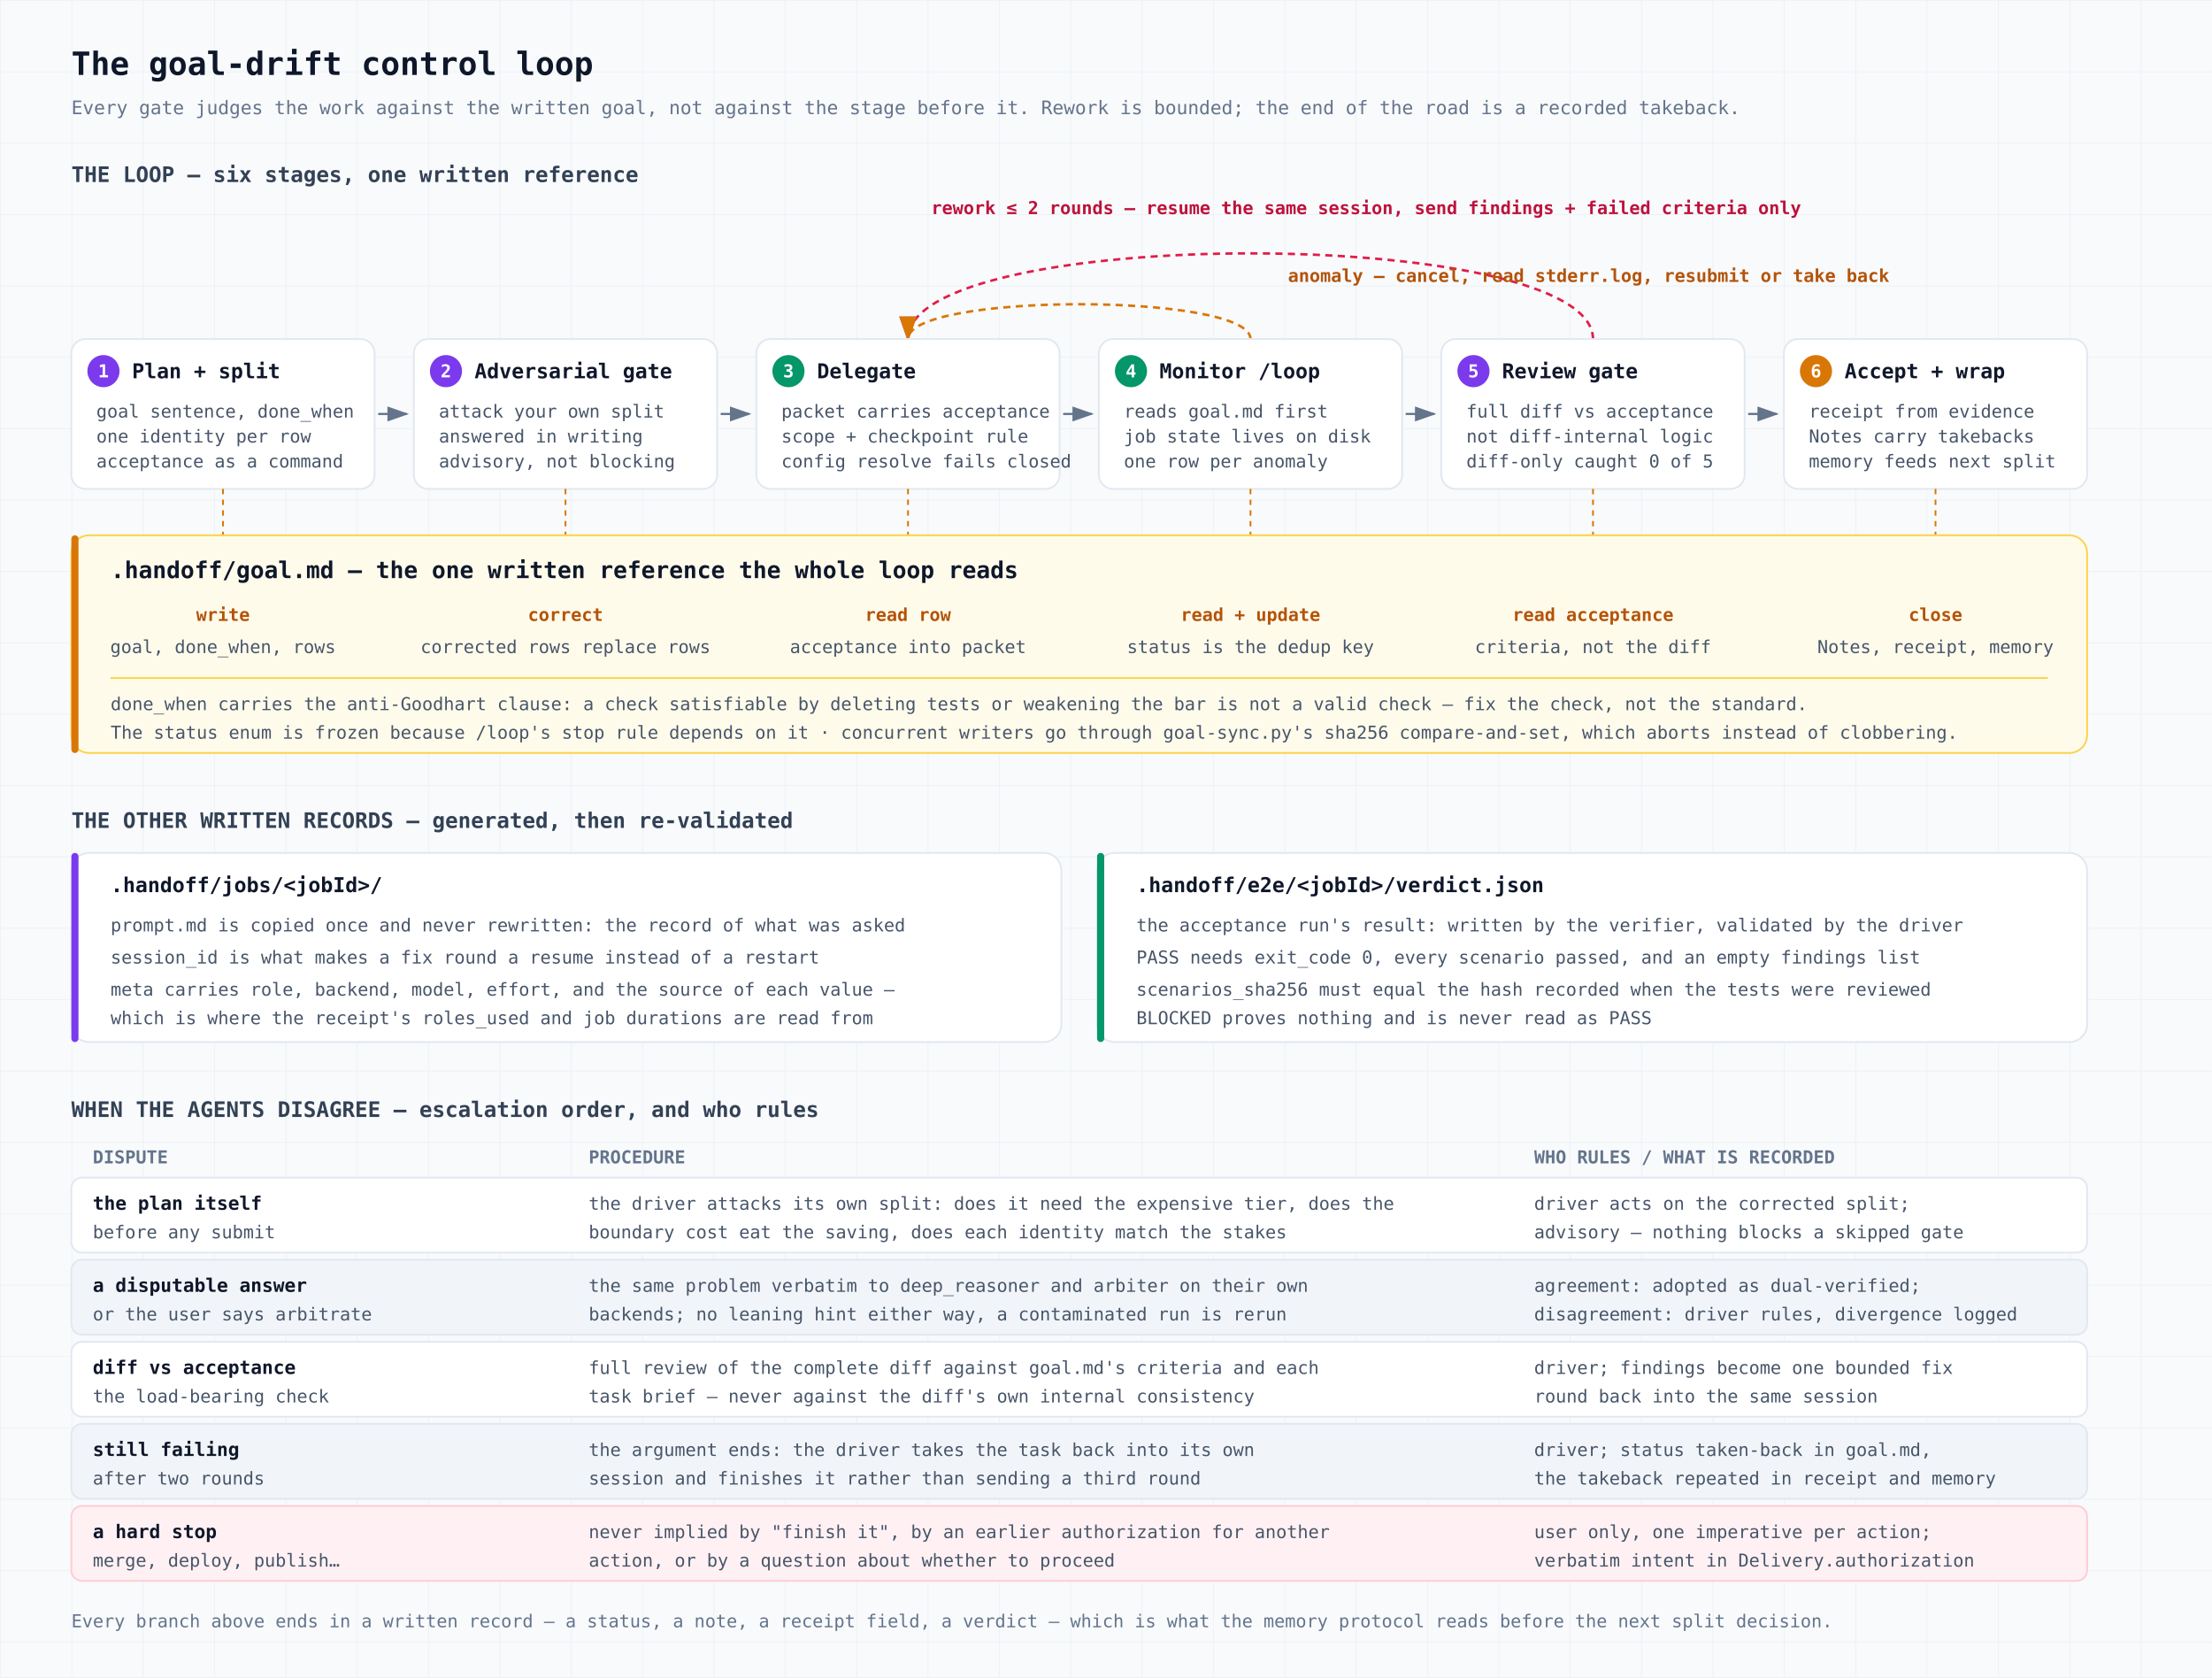
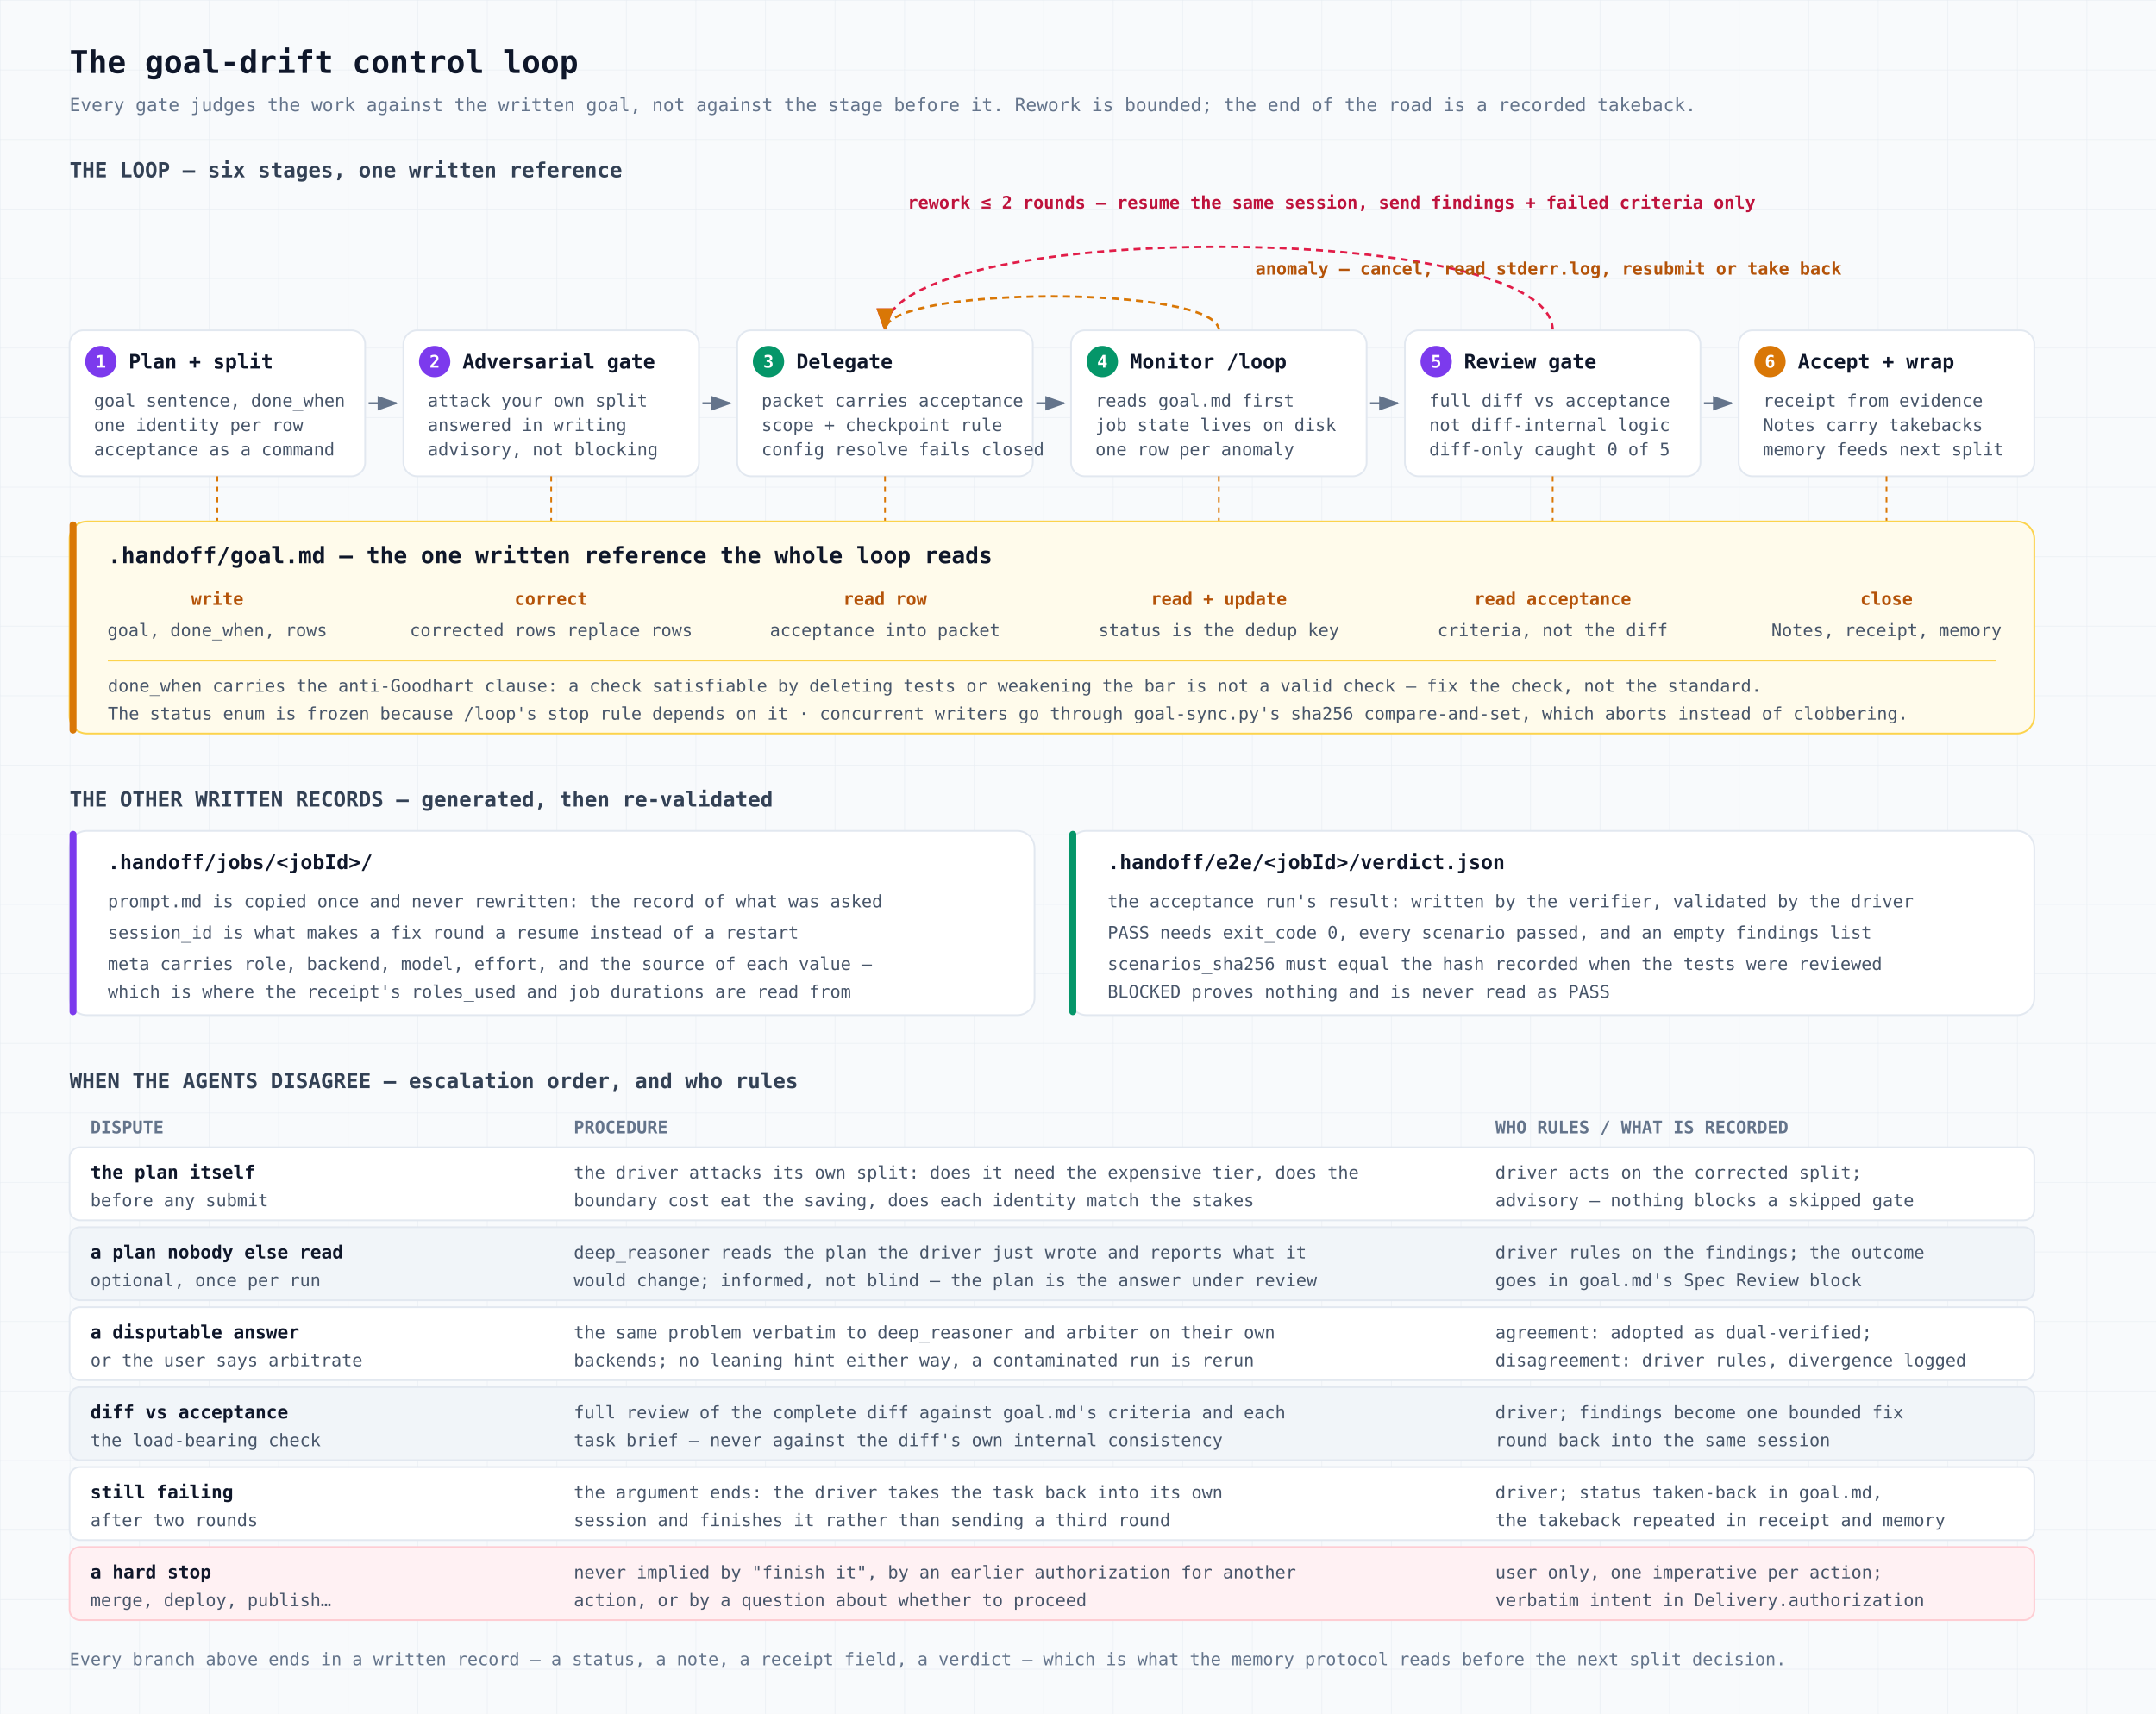
- <svg xmlns="http://www.w3.org/2000/svg" viewBox="0 0 1240 940">
+ <svg xmlns="http://www.w3.org/2000/svg" viewBox="0 0 1240 986">
  <style>
    text { font-family: 'JetBrains Mono', 'SF Mono', 'Cascadia Code', ui-monospace, monospace; }
    .title { font-size: 18px; font-weight: 700; fill: #0f172a; }
    .subtitle { font-size: 10.5px; fill: #64748b; }
    .colhead { font-size: 12px; font-weight: 700; fill: #334155; }
    .cardtitle { font-size: 11.5px; font-weight: 700; fill: #0f172a; }
    .line { font-size: 10px; fill: #475569; }
    .hubhead { font-size: 13px; font-weight: 700; fill: #0f172a; }
    .hubcol { font-size: 10px; font-weight: 700; fill: #b45309; }
    .hubnote { font-size: 10px; fill: #475569; }
    .arc { font-size: 10px; font-weight: 600; fill: #be123c; }
    .arc2 { font-size: 10px; font-weight: 600; fill: #b45309; }
    .rowhead { font-size: 10px; font-weight: 700; fill: #64748b; }
    .rowkey { font-size: 10.5px; font-weight: 700; fill: #0f172a; }
    .rowtext { font-size: 10px; fill: #475569; }
    .foot { font-size: 10px; fill: #64748b; }
    .num { font-size: 10px; font-weight: 700; fill: #ffffff; }
  </style>
  <defs>
    <pattern id="grid" width="40" height="40" patternUnits="userSpaceOnUse">
      <path d="M 40 0 L 0 0 0 40" fill="none" stroke="#e6ebf2" stroke-width="0.5" />
    </pattern>
    <marker id="arrow" markerWidth="10" markerHeight="7" refX="9" refY="3.5" orient="auto">
      <polygon points="0 0, 10 3.5, 0 7" fill="#64748b" />
    </marker>
    <marker id="arrow-rose" markerWidth="10" markerHeight="7" refX="9" refY="3.5" orient="auto">
      <polygon points="0 0, 10 3.5, 0 7" fill="#e11d48" />
    </marker>
    <marker id="arrow-amber" markerWidth="10" markerHeight="7" refX="9" refY="3.5" orient="auto">
      <polygon points="0 0, 10 3.5, 0 7" fill="#d97706" />
    </marker>
  </defs>
-   <rect width="1240" height="940" fill="#f8fafc" />
-   <rect width="1240" height="940" fill="url(#grid)" />
+   <rect width="1240" height="986" fill="#f8fafc" />
+   <rect width="1240" height="986" fill="url(#grid)" />
  <text x="40" y="42" class="title">The goal-drift control loop</text>
  <text x="40" y="64" class="subtitle">Every gate judges the work against the written goal, not against the stage before it. Rework is bounded; the end of the road is a recorded takeback.</text>
  <text x="40" y="102" class="colhead">THE LOOP — six stages, one written reference</text>
  <path d="M 893 190 C 893 126, 509 126, 509 190" fill="none" stroke="#e11d48" stroke-width="1.4" stroke-dasharray="4 3" marker-end="url(#arrow-rose)" />
  <text x="522" y="120" class="arc">rework ≤ 2 rounds — resume the same session, send findings + failed criteria only</text>
  <path d="M 701 190 C 701 164, 509 164, 509 190" fill="none" stroke="#d97706" stroke-width="1.4" stroke-dasharray="4 3" marker-end="url(#arrow-amber)" />
  <text x="722" y="158" class="arc2">anomaly — cancel, read stderr.log, resubmit or take back</text>
  <g>
    <rect x="40" y="190" width="170" height="84" rx="8" fill="#ffffff" stroke="#e2e8f0" />
    <circle cx="58" cy="208" r="9" fill="#7c3aed" />
    <text x="58" y="211.5" class="num" text-anchor="middle">1</text>
    <text x="74" y="212" class="cardtitle">Plan + split</text>
    <text x="54" y="234" class="line">goal sentence, done_when</text>
    <text x="54" y="248" class="line">one identity per row</text>
    <text x="54" y="262" class="line">acceptance as a command</text>
  </g>
  <g>
    <rect x="232" y="190" width="170" height="84" rx="8" fill="#ffffff" stroke="#e2e8f0" />
    <circle cx="250" cy="208" r="9" fill="#7c3aed" />
    <text x="250" y="211.5" class="num" text-anchor="middle">2</text>
    <text x="266" y="212" class="cardtitle">Adversarial gate</text>
    <text x="246" y="234" class="line">attack your own split</text>
    <text x="246" y="248" class="line">answered in writing</text>
    <text x="246" y="262" class="line">advisory, not blocking</text>
  </g>
  <g>
    <rect x="424" y="190" width="170" height="84" rx="8" fill="#ffffff" stroke="#e2e8f0" />
    <circle cx="442" cy="208" r="9" fill="#059669" />
    <text x="442" y="211.5" class="num" text-anchor="middle">3</text>
    <text x="458" y="212" class="cardtitle">Delegate</text>
    <text x="438" y="234" class="line">packet carries acceptance</text>
    <text x="438" y="248" class="line">scope + checkpoint rule</text>
    <text x="438" y="262" class="line">config resolve fails closed</text>
  </g>
  <g>
    <rect x="616" y="190" width="170" height="84" rx="8" fill="#ffffff" stroke="#e2e8f0" />
    <circle cx="634" cy="208" r="9" fill="#059669" />
    <text x="634" y="211.5" class="num" text-anchor="middle">4</text>
    <text x="650" y="212" class="cardtitle">Monitor /loop</text>
    <text x="630" y="234" class="line">reads goal.md first</text>
    <text x="630" y="248" class="line">job state lives on disk</text>
    <text x="630" y="262" class="line">one row per anomaly</text>
  </g>
  <g>
    <rect x="808" y="190" width="170" height="84" rx="8" fill="#ffffff" stroke="#e2e8f0" />
    <circle cx="826" cy="208" r="9" fill="#7c3aed" />
    <text x="826" y="211.5" class="num" text-anchor="middle">5</text>
    <text x="842" y="212" class="cardtitle">Review gate</text>
    <text x="822" y="234" class="line">full diff vs acceptance</text>
    <text x="822" y="248" class="line">not diff-internal logic</text>
    <text x="822" y="262" class="line">diff-only caught 0 of 5</text>
  </g>
  <g>
    <rect x="1000" y="190" width="170" height="84" rx="8" fill="#ffffff" stroke="#e2e8f0" />
    <circle cx="1018" cy="208" r="9" fill="#d97706" />
    <text x="1018" y="211.5" class="num" text-anchor="middle">6</text>
    <text x="1034" y="212" class="cardtitle">Accept + wrap</text>
    <text x="1014" y="234" class="line">receipt from evidence</text>
    <text x="1014" y="248" class="line">Notes carry takebacks</text>
    <text x="1014" y="262" class="line">memory feeds next split</text>
  </g>
  <line x1="212" y1="232" x2="228" y2="232" stroke="#64748b" stroke-width="1.2" marker-end="url(#arrow)" />
  <line x1="404" y1="232" x2="420" y2="232" stroke="#64748b" stroke-width="1.2" marker-end="url(#arrow)" />
  <line x1="596" y1="232" x2="612" y2="232" stroke="#64748b" stroke-width="1.2" marker-end="url(#arrow)" />
  <line x1="788" y1="232" x2="804" y2="232" stroke="#64748b" stroke-width="1.2" marker-end="url(#arrow)" />
  <line x1="980" y1="232" x2="996" y2="232" stroke="#64748b" stroke-width="1.2" marker-end="url(#arrow)" />
  <g stroke="#d97706" stroke-width="1" stroke-dasharray="3 3">
    <line x1="125" y1="274" x2="125" y2="300" />
    <line x1="317" y1="274" x2="317" y2="300" />
    <line x1="509" y1="274" x2="509" y2="300" />
    <line x1="701" y1="274" x2="701" y2="300" />
    <line x1="893" y1="274" x2="893" y2="300" />
    <line x1="1085" y1="274" x2="1085" y2="300" />
  </g>
  <rect x="40" y="300" width="1130" height="122" rx="10" fill="#fffbeb" stroke="#fcd34d" />
  <rect x="40" y="300" width="4" height="122" rx="2" fill="#d97706" />
  <text x="62" y="324" class="hubhead">.handoff/goal.md — the one written reference the whole loop reads</text>
  <text x="125" y="348" class="hubcol" text-anchor="middle">write</text>
  <text x="317" y="348" class="hubcol" text-anchor="middle">correct</text>
  <text x="509" y="348" class="hubcol" text-anchor="middle">read row</text>
  <text x="701" y="348" class="hubcol" text-anchor="middle">read + update</text>
  <text x="893" y="348" class="hubcol" text-anchor="middle">read acceptance</text>
  <text x="1085" y="348" class="hubcol" text-anchor="middle">close</text>
  <text x="125" y="366" class="hubnote" text-anchor="middle">goal, done_when, rows</text>
  <text x="317" y="366" class="hubnote" text-anchor="middle">corrected rows replace rows</text>
  <text x="509" y="366" class="hubnote" text-anchor="middle">acceptance into packet</text>
  <text x="701" y="366" class="hubnote" text-anchor="middle">status is the dedup key</text>
  <text x="893" y="366" class="hubnote" text-anchor="middle">criteria, not the diff</text>
  <text x="1085" y="366" class="hubnote" text-anchor="middle">Notes, receipt, memory</text>
  <line x1="62" y1="380" x2="1148" y2="380" stroke="#fcd34d" stroke-width="1" />
  <text x="62" y="398" class="hubnote">done_when carries the anti-Goodhart clause: a check satisfiable by deleting tests or weakening the bar is not a valid check — fix the check, not the standard.</text>
  <text x="62" y="414" class="hubnote">The status enum is frozen because /loop's stop rule depends on it · concurrent writers go through goal-sync.py's sha256 compare-and-set, which aborts instead of clobbering.</text>
  <text x="40" y="464" class="colhead">THE OTHER WRITTEN RECORDS — generated, then re-validated</text>
  <rect x="40" y="478" width="555" height="106" rx="10" fill="#ffffff" stroke="#e2e8f0" />
  <rect x="40" y="478" width="4" height="106" rx="2" fill="#7c3aed" />
  <text x="62" y="500" class="cardtitle">.handoff/jobs/&lt;jobId&gt;/</text>
  <text x="62" y="522" class="line">prompt.md is copied once and never rewritten: the record of what was asked</text>
  <text x="62" y="540" class="line">session_id is what makes a fix round a resume instead of a restart</text>
  <text x="62" y="558" class="line">meta carries role, backend, model, effort, and the source of each value —</text>
  <text x="62" y="574" class="line">which is where the receipt's roles_used and job durations are read from</text>
  <rect x="615" y="478" width="555" height="106" rx="10" fill="#ffffff" stroke="#e2e8f0" />
  <rect x="615" y="478" width="4" height="106" rx="2" fill="#059669" />
  <text x="637" y="500" class="cardtitle">.handoff/e2e/&lt;jobId&gt;/verdict.json</text>
  <text x="637" y="522" class="line">the acceptance run's result: written by the verifier, validated by the driver</text>
  <text x="637" y="540" class="line">PASS needs exit_code 0, every scenario passed, and an empty findings list</text>
  <text x="637" y="558" class="line">scenarios_sha256 must equal the hash recorded when the tests were reviewed</text>
  <text x="637" y="574" class="line">BLOCKED proves nothing and is never read as PASS</text>
  <text x="40" y="626" class="colhead">WHEN THE AGENTS DISAGREE — escalation order, and who rules</text>
  <text x="52" y="652" class="rowhead">DISPUTE</text>
  <text x="330" y="652" class="rowhead">PROCEDURE</text>
  <text x="860" y="652" class="rowhead">WHO RULES / WHAT IS RECORDED</text>
  <g>
    <rect x="40" y="660" width="1130" height="42" rx="6" fill="#ffffff" stroke="#e2e8f0" />
    <text x="52" y="678" class="rowkey">the plan itself</text>
    <text x="52" y="694" class="rowtext">before any submit</text>
    <text x="330" y="678" class="rowtext">the driver attacks its own split: does it need the expensive tier, does the</text>
    <text x="330" y="694" class="rowtext">boundary cost eat the saving, does each identity match the stakes</text>
    <text x="860" y="678" class="rowtext">driver acts on the corrected split;</text>
    <text x="860" y="694" class="rowtext">advisory — nothing blocks a skipped gate</text>
  </g>
  <g>
    <rect x="40" y="706" width="1130" height="42" rx="6" fill="#f1f5f9" stroke="#e2e8f0" />
-     <text x="52" y="724" class="rowkey">a disputable answer</text>
-     <text x="52" y="740" class="rowtext">or the user says arbitrate</text>
-     <text x="330" y="724" class="rowtext">the same problem verbatim to deep_reasoner and arbiter on their own</text>
-     <text x="330" y="740" class="rowtext">backends; no leaning hint either way, a contaminated run is rerun</text>
-     <text x="860" y="724" class="rowtext">agreement: adopted as dual-verified;</text>
-     <text x="860" y="740" class="rowtext">disagreement: driver rules, divergence logged</text>
+     <text x="52" y="724" class="rowkey">a plan nobody else read</text>
+     <text x="52" y="740" class="rowtext">optional, once per run</text>
+     <text x="330" y="724" class="rowtext">deep_reasoner reads the plan the driver just wrote and reports what it</text>
+     <text x="330" y="740" class="rowtext">would change; informed, not blind — the plan is the answer under review</text>
+     <text x="860" y="724" class="rowtext">driver rules on the findings; the outcome</text>
+     <text x="860" y="740" class="rowtext">goes in goal.md's Spec Review block</text>
  </g>
  <g>
    <rect x="40" y="752" width="1130" height="42" rx="6" fill="#ffffff" stroke="#e2e8f0" />
-     <text x="52" y="770" class="rowkey">diff vs acceptance</text>
-     <text x="52" y="786" class="rowtext">the load-bearing check</text>
-     <text x="330" y="770" class="rowtext">full review of the complete diff against goal.md's criteria and each</text>
-     <text x="330" y="786" class="rowtext">task brief — never against the diff's own internal consistency</text>
-     <text x="860" y="770" class="rowtext">driver; findings become one bounded fix</text>
-     <text x="860" y="786" class="rowtext">round back into the same session</text>
+     <text x="52" y="770" class="rowkey">a disputable answer</text>
+     <text x="52" y="786" class="rowtext">or the user says arbitrate</text>
+     <text x="330" y="770" class="rowtext">the same problem verbatim to deep_reasoner and arbiter on their own</text>
+     <text x="330" y="786" class="rowtext">backends; no leaning hint either way, a contaminated run is rerun</text>
+     <text x="860" y="770" class="rowtext">agreement: adopted as dual-verified;</text>
+     <text x="860" y="786" class="rowtext">disagreement: driver rules, divergence logged</text>
  </g>
  <g>
    <rect x="40" y="798" width="1130" height="42" rx="6" fill="#f1f5f9" stroke="#e2e8f0" />
-     <text x="52" y="816" class="rowkey">still failing</text>
-     <text x="52" y="832" class="rowtext">after two rounds</text>
-     <text x="330" y="816" class="rowtext">the argument ends: the driver takes the task back into its own</text>
-     <text x="330" y="832" class="rowtext">session and finishes it rather than sending a third round</text>
-     <text x="860" y="816" class="rowtext">driver; status taken-back in goal.md,</text>
-     <text x="860" y="832" class="rowtext">the takeback repeated in receipt and memory</text>
-   </g>
-   <g>
-     <rect x="40" y="844" width="1130" height="42" rx="6" fill="#fff1f3" stroke="#fecdd3" />
-     <text x="52" y="862" class="rowkey">a hard stop</text>
-     <text x="52" y="878" class="rowtext">merge, deploy, publish…</text>
-     <text x="330" y="862" class="rowtext">never implied by "finish it", by an earlier authorization for another</text>
-     <text x="330" y="878" class="rowtext">action, or by a question about whether to proceed</text>
-     <text x="860" y="862" class="rowtext">user only, one imperative per action;</text>
-     <text x="860" y="878" class="rowtext">verbatim intent in Delivery.authorization</text>
-   </g>
-   <text x="40" y="912" class="foot">Every branch above ends in a written record — a status, a note, a receipt field, a verdict — which is what the memory protocol reads before the next split decision.</text>
+     <text x="52" y="816" class="rowkey">diff vs acceptance</text>
+     <text x="52" y="832" class="rowtext">the load-bearing check</text>
+     <text x="330" y="816" class="rowtext">full review of the complete diff against goal.md's criteria and each</text>
+     <text x="330" y="832" class="rowtext">task brief — never against the diff's own internal consistency</text>
+     <text x="860" y="816" class="rowtext">driver; findings become one bounded fix</text>
+     <text x="860" y="832" class="rowtext">round back into the same session</text>
+   </g>
+   <g>
+     <rect x="40" y="844" width="1130" height="42" rx="6" fill="#ffffff" stroke="#e2e8f0" />
+     <text x="52" y="862" class="rowkey">still failing</text>
+     <text x="52" y="878" class="rowtext">after two rounds</text>
+     <text x="330" y="862" class="rowtext">the argument ends: the driver takes the task back into its own</text>
+     <text x="330" y="878" class="rowtext">session and finishes it rather than sending a third round</text>
+     <text x="860" y="862" class="rowtext">driver; status taken-back in goal.md,</text>
+     <text x="860" y="878" class="rowtext">the takeback repeated in receipt and memory</text>
+   </g>
+   <g>
+     <rect x="40" y="890" width="1130" height="42" rx="6" fill="#fff1f3" stroke="#fecdd3" />
+     <text x="52" y="908" class="rowkey">a hard stop</text>
+     <text x="52" y="924" class="rowtext">merge, deploy, publish…</text>
+     <text x="330" y="908" class="rowtext">never implied by "finish it", by an earlier authorization for another</text>
+     <text x="330" y="924" class="rowtext">action, or by a question about whether to proceed</text>
+     <text x="860" y="908" class="rowtext">user only, one imperative per action;</text>
+     <text x="860" y="924" class="rowtext">verbatim intent in Delivery.authorization</text>
+   </g>
+   <text x="40" y="958" class="foot">Every branch above ends in a written record — a status, a note, a receipt field, a verdict — which is what the memory protocol reads before the next split decision.</text>
</svg>
